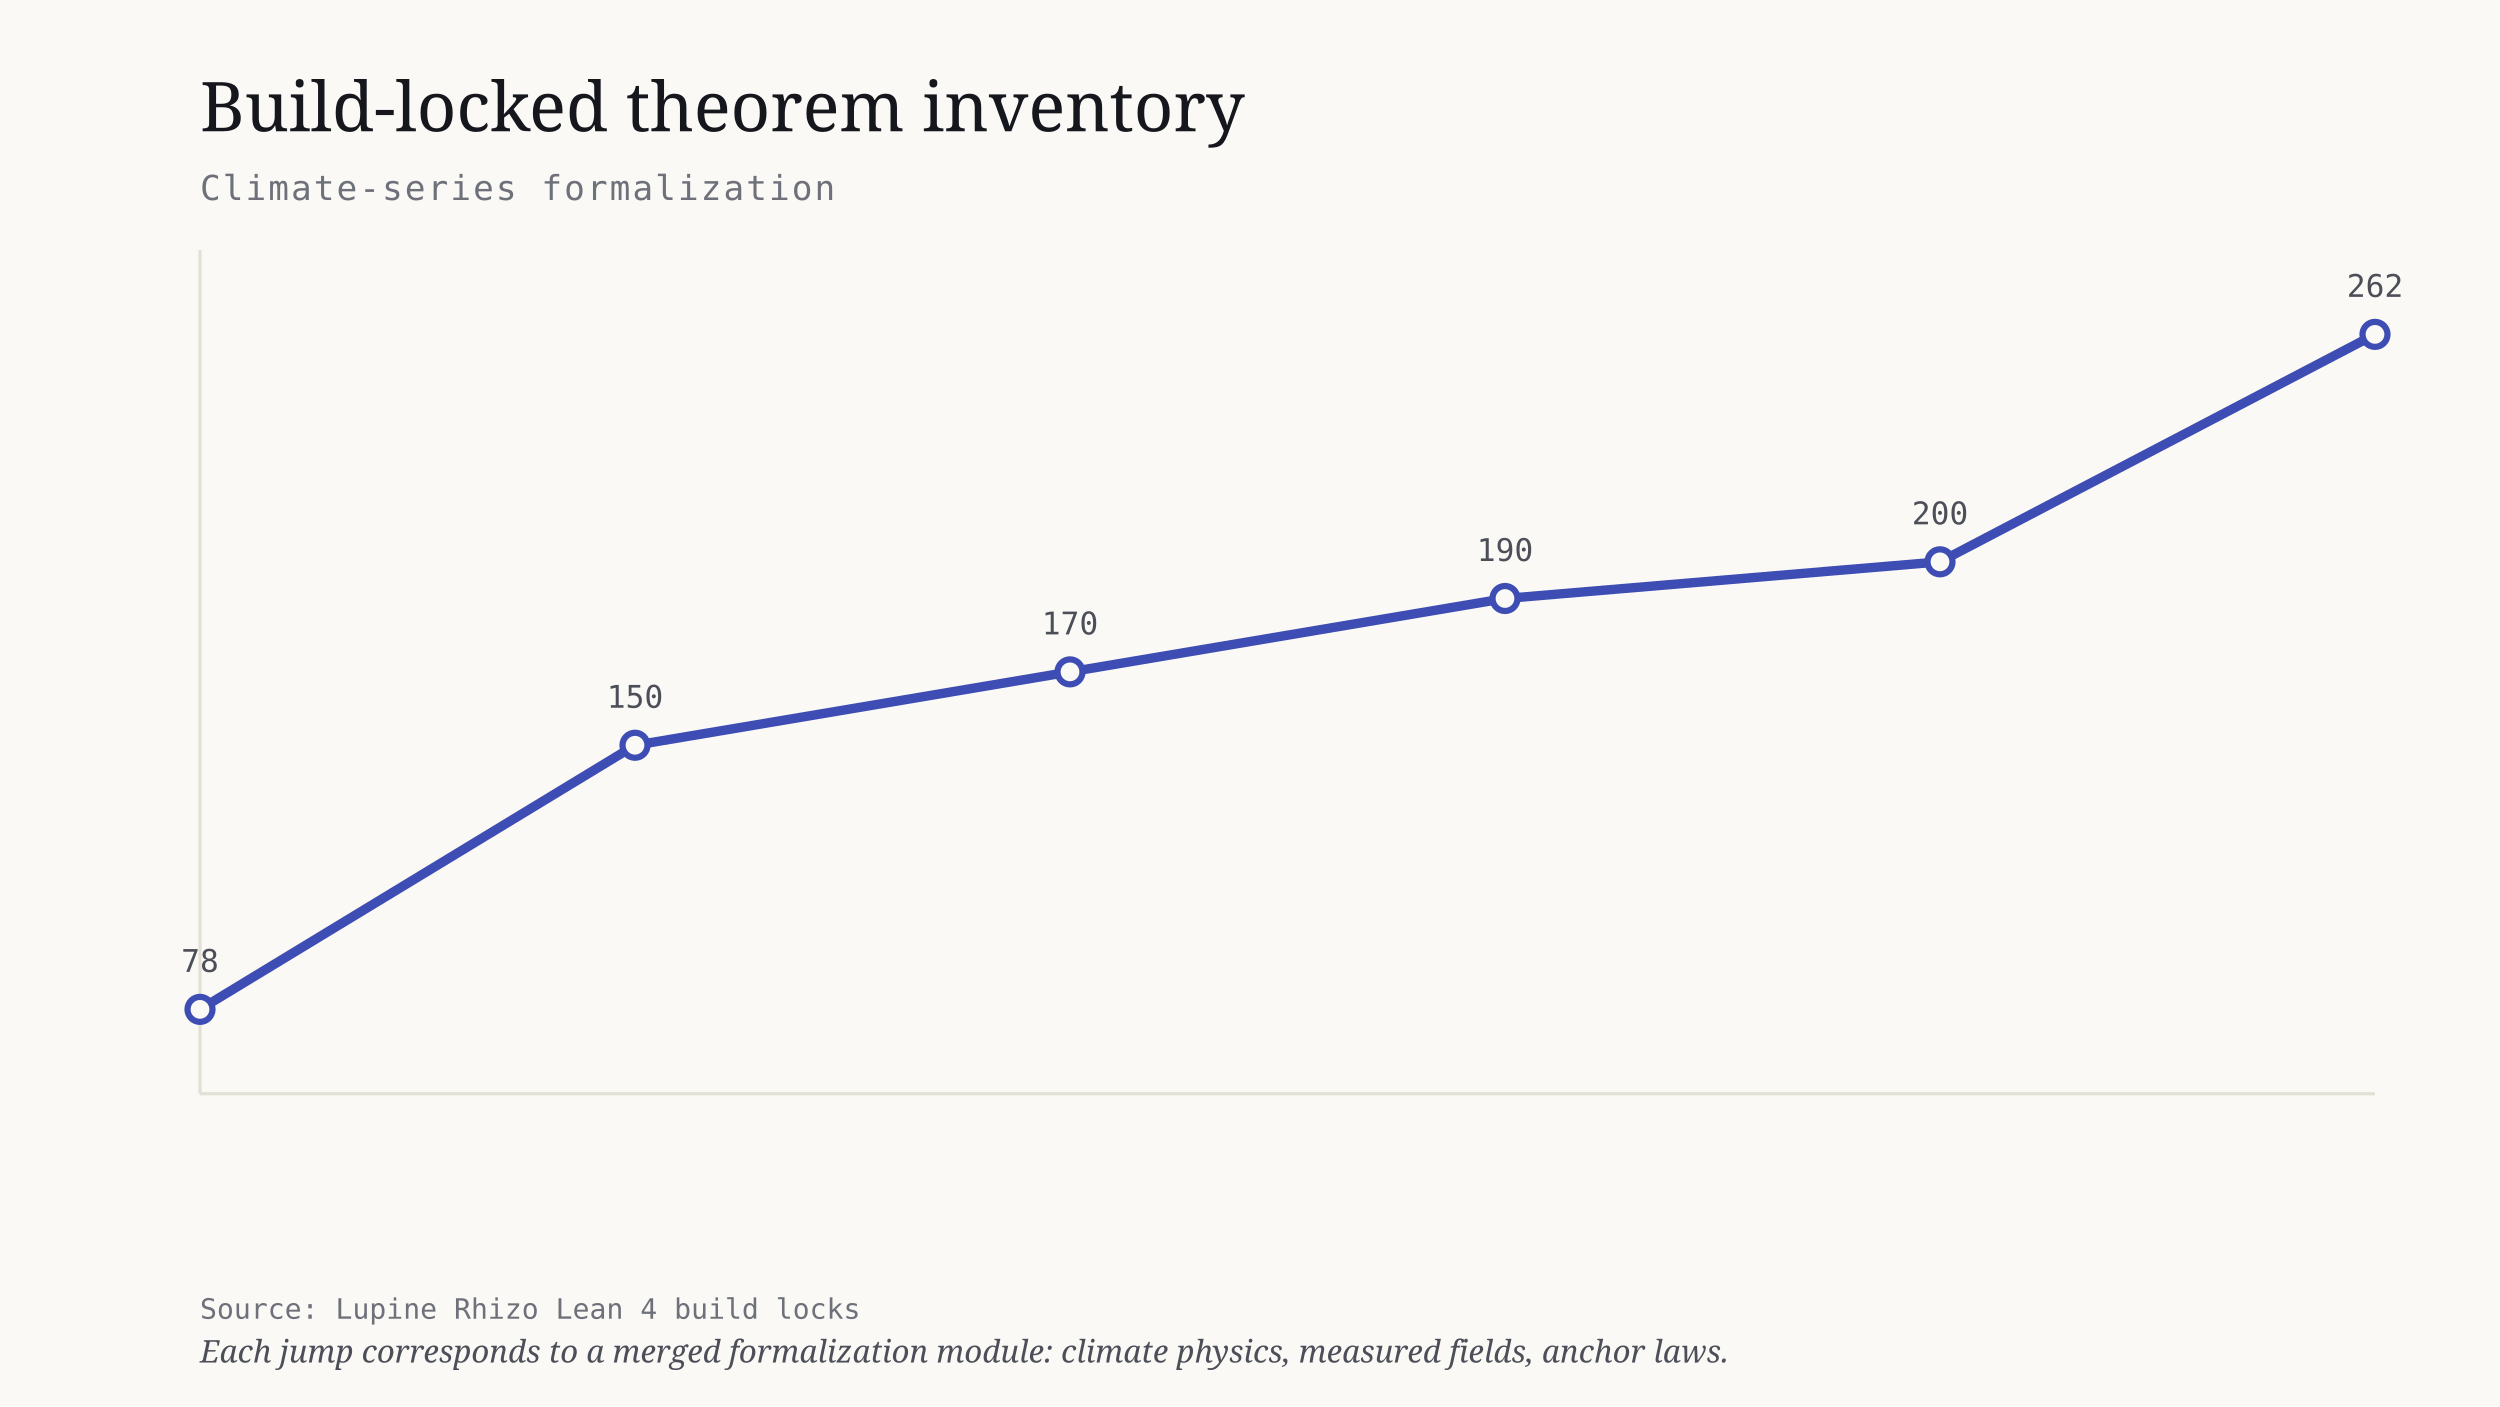
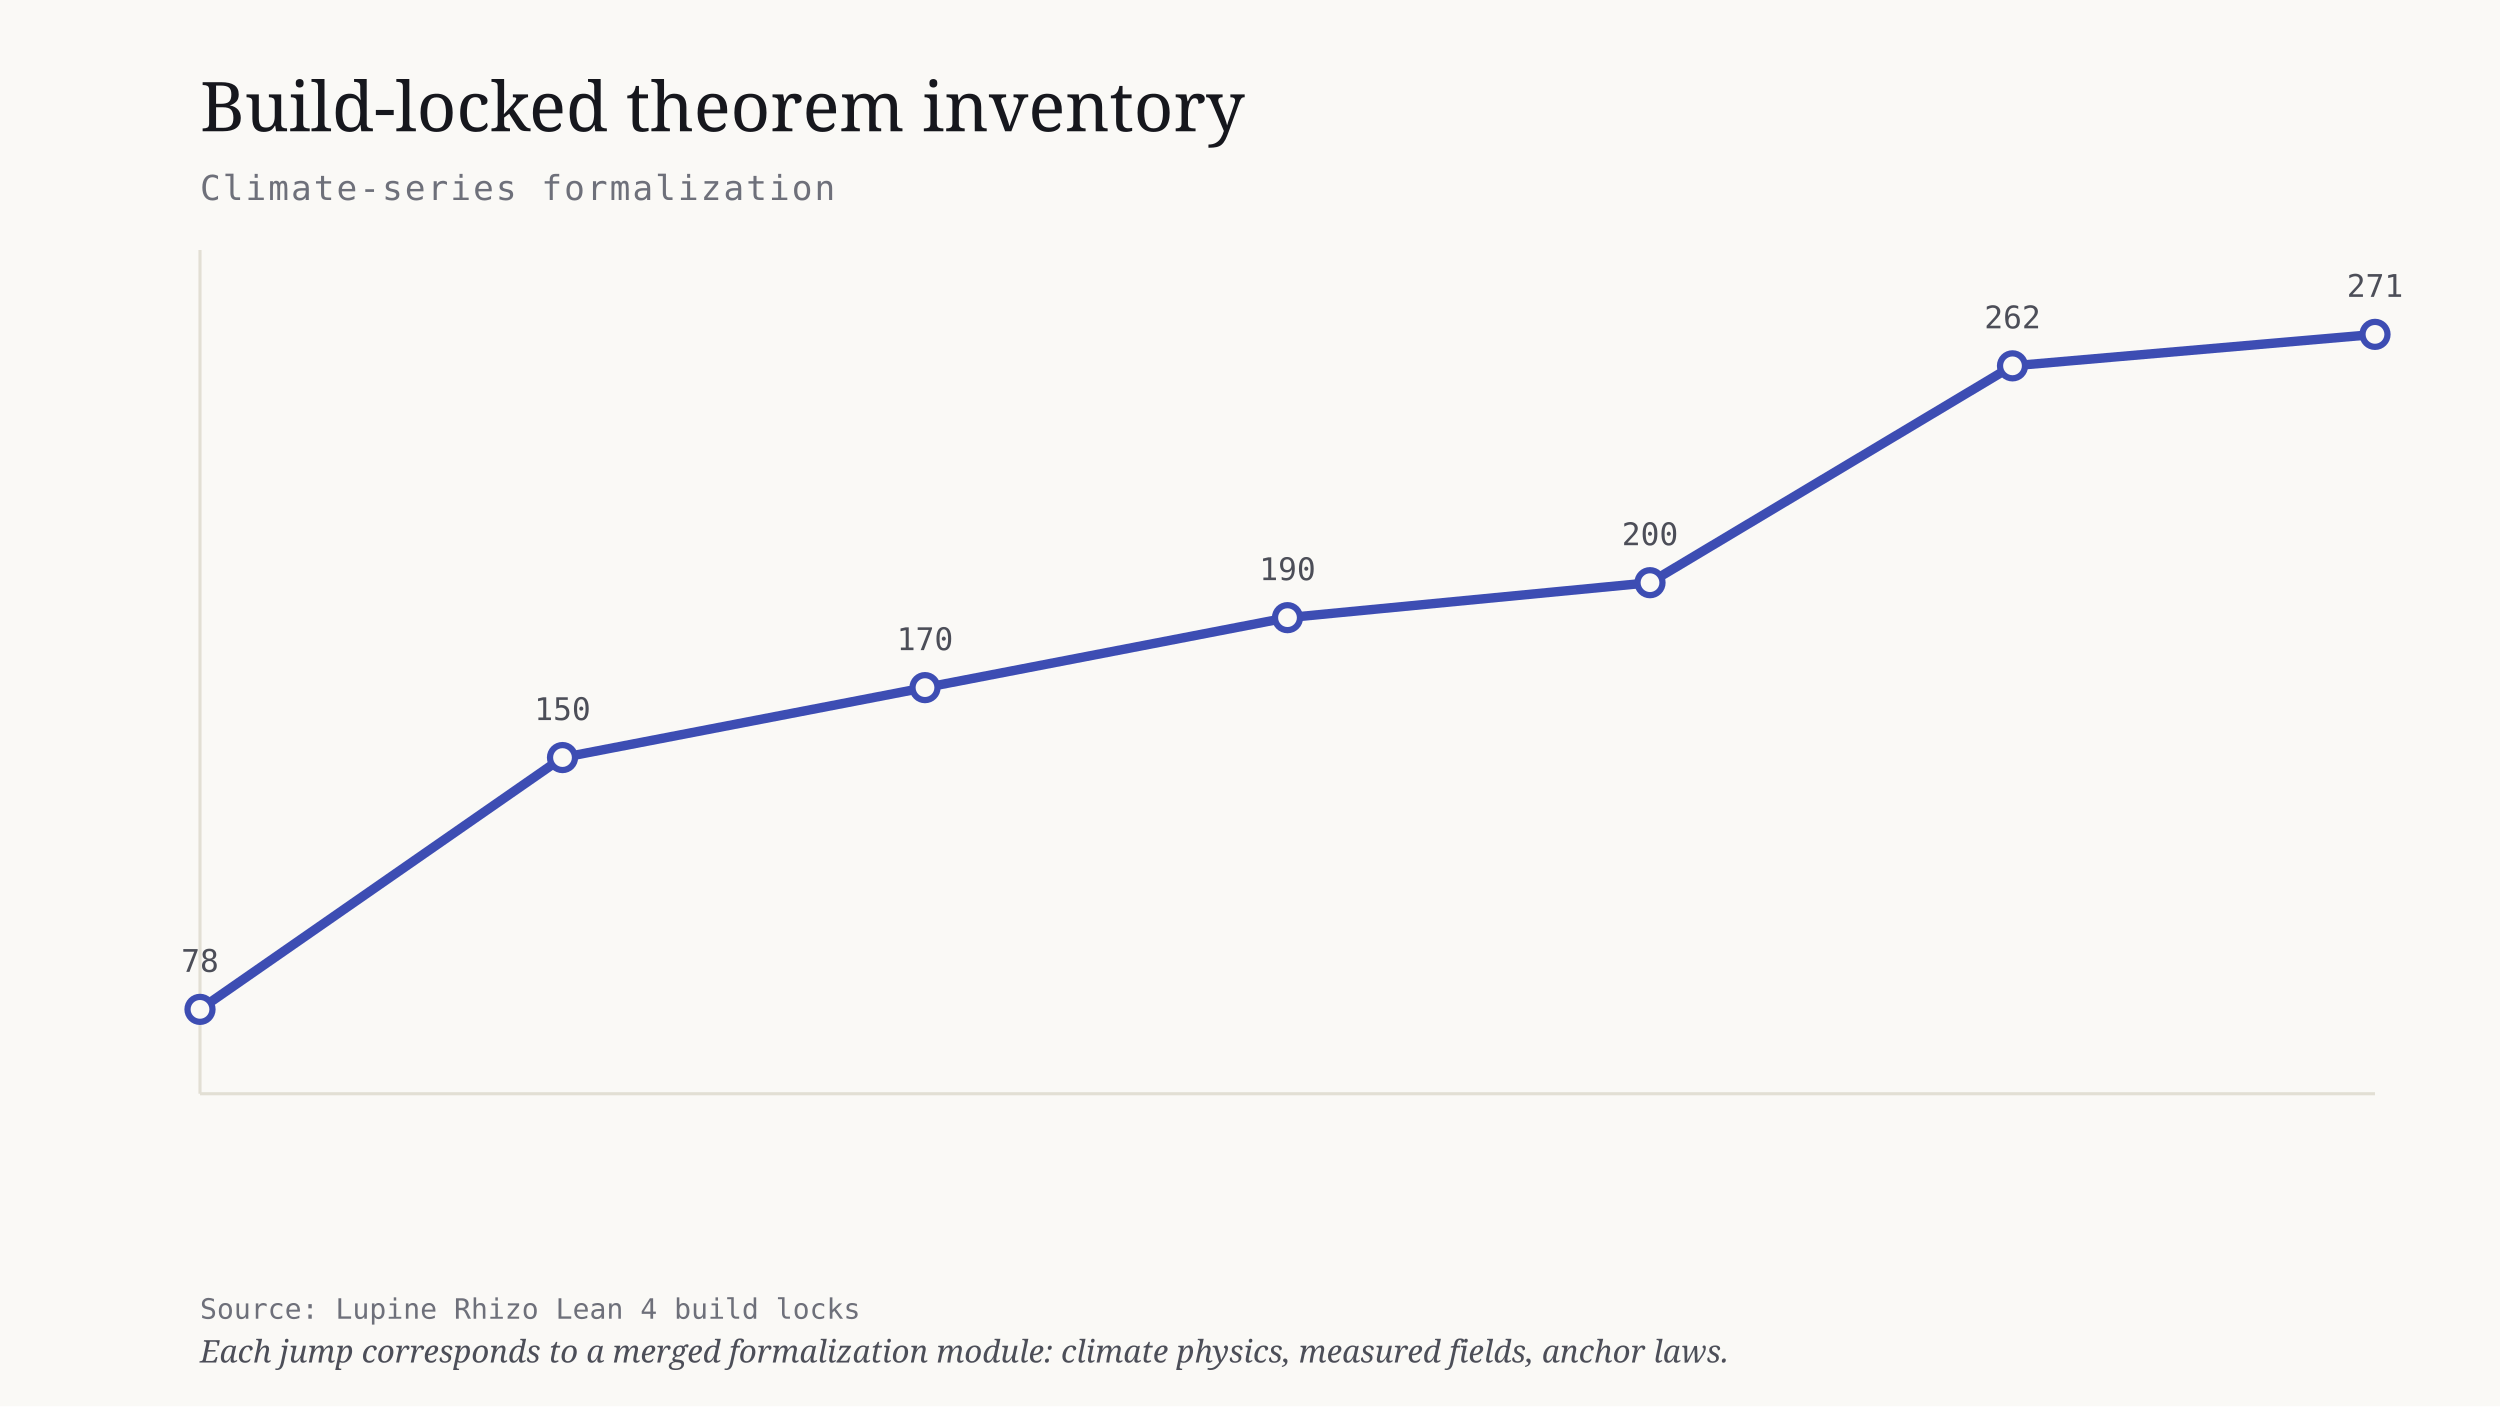
<svg xmlns="http://www.w3.org/2000/svg" viewBox="0 0 800 450" width="800" height="450" role="img" aria-labelledby="lean-theorem-growth-title">
  <rect width="800" height="450" fill="#faf9f6" />
  <text x="64" y="42" font-family="Newsreader, Georgia, serif" font-size="22" fill="#16171d" font-weight="500">Build-locked theorem inventory</text>
  <text x="64" y="64" font-family="IBM Plex Mono, ui-monospace, monospace" font-size="11" fill="#6e707a" text-transform="uppercase" letter-spacing="0.06em">Climate-series formalization</text>
  <g transform="translate(64,80)">
    <line x1="0" y1="270" x2="696" y2="270" stroke="#e2dfd4" stroke-width="1" />
    <line x1="0" y1="0" x2="0" y2="270" stroke="#e2dfd4" stroke-width="1" />
-     <path d="M 0.00 243.00 L 139.20 158.48 L 278.40 135.00 L 417.60 111.52 L 556.80 99.78 L 696.00 27.00" fill="none" stroke="#3d4db3" stroke-width="3" stroke-linecap="round" stroke-linejoin="round" />
+     <path d="M 0.00 243.00 L 116.00 162.42 L 232.00 140.04 L 348.00 117.65 L 464.00 106.46 L 580.00 37.07 L 696.00 27.00" fill="none" stroke="#3d4db3" stroke-width="3" stroke-linecap="round" stroke-linejoin="round" />
    <circle cx="0.00" cy="243.00" r="4" fill="#faf9f6" stroke="#3d4db3" stroke-width="2" />
    <text x="0.00" y="231.00" text-anchor="middle" font-family="IBM Plex Mono, ui-monospace, monospace" font-size="10" fill="#4c4e58">78</text>
-     <circle cx="139.20" cy="158.48" r="4" fill="#faf9f6" stroke="#3d4db3" stroke-width="2" />
-     <text x="139.20" y="146.48" text-anchor="middle" font-family="IBM Plex Mono, ui-monospace, monospace" font-size="10" fill="#4c4e58">150</text>
-     <circle cx="278.40" cy="135.00" r="4" fill="#faf9f6" stroke="#3d4db3" stroke-width="2" />
-     <text x="278.40" y="123.00" text-anchor="middle" font-family="IBM Plex Mono, ui-monospace, monospace" font-size="10" fill="#4c4e58">170</text>
-     <circle cx="417.60" cy="111.52" r="4" fill="#faf9f6" stroke="#3d4db3" stroke-width="2" />
-     <text x="417.60" y="99.52" text-anchor="middle" font-family="IBM Plex Mono, ui-monospace, monospace" font-size="10" fill="#4c4e58">190</text>
-     <circle cx="556.80" cy="99.78" r="4" fill="#faf9f6" stroke="#3d4db3" stroke-width="2" />
-     <text x="556.80" y="87.78" text-anchor="middle" font-family="IBM Plex Mono, ui-monospace, monospace" font-size="10" fill="#4c4e58">200</text>
+     <circle cx="116.00" cy="162.42" r="4" fill="#faf9f6" stroke="#3d4db3" stroke-width="2" />
+     <text x="116.00" y="150.42" text-anchor="middle" font-family="IBM Plex Mono, ui-monospace, monospace" font-size="10" fill="#4c4e58">150</text>
+     <circle cx="232.00" cy="140.04" r="4" fill="#faf9f6" stroke="#3d4db3" stroke-width="2" />
+     <text x="232.00" y="128.04" text-anchor="middle" font-family="IBM Plex Mono, ui-monospace, monospace" font-size="10" fill="#4c4e58">170</text>
+     <circle cx="348.00" cy="117.65" r="4" fill="#faf9f6" stroke="#3d4db3" stroke-width="2" />
+     <text x="348.00" y="105.65" text-anchor="middle" font-family="IBM Plex Mono, ui-monospace, monospace" font-size="10" fill="#4c4e58">190</text>
+     <circle cx="464.00" cy="106.46" r="4" fill="#faf9f6" stroke="#3d4db3" stroke-width="2" />
+     <text x="464.00" y="94.46" text-anchor="middle" font-family="IBM Plex Mono, ui-monospace, monospace" font-size="10" fill="#4c4e58">200</text>
+     <circle cx="580.00" cy="37.07" r="4" fill="#faf9f6" stroke="#3d4db3" stroke-width="2" />
+     <text x="580.00" y="25.07" text-anchor="middle" font-family="IBM Plex Mono, ui-monospace, monospace" font-size="10" fill="#4c4e58">262</text>
    <circle cx="696.00" cy="27.00" r="4" fill="#faf9f6" stroke="#3d4db3" stroke-width="2" />
-     <text x="696.00" y="15.00" text-anchor="middle" font-family="IBM Plex Mono, ui-monospace, monospace" font-size="10" fill="#4c4e58">262</text>
+     <text x="696.00" y="15.00" text-anchor="middle" font-family="IBM Plex Mono, ui-monospace, monospace" font-size="10" fill="#4c4e58">271</text>
  </g>
  <text x="64" y="422" font-family="IBM Plex Mono, ui-monospace, monospace" font-size="9" fill="#6e707a">Source: Lupine Rhizo Lean 4 build locks</text>
  <text x="64" y="436" font-family="Newsreader, Georgia, serif" font-size="10" fill="#4c4e58" font-style="italic">Each jump corresponds to a merged formalization module: climate physics, measured fields, anchor laws.</text>
</svg>
